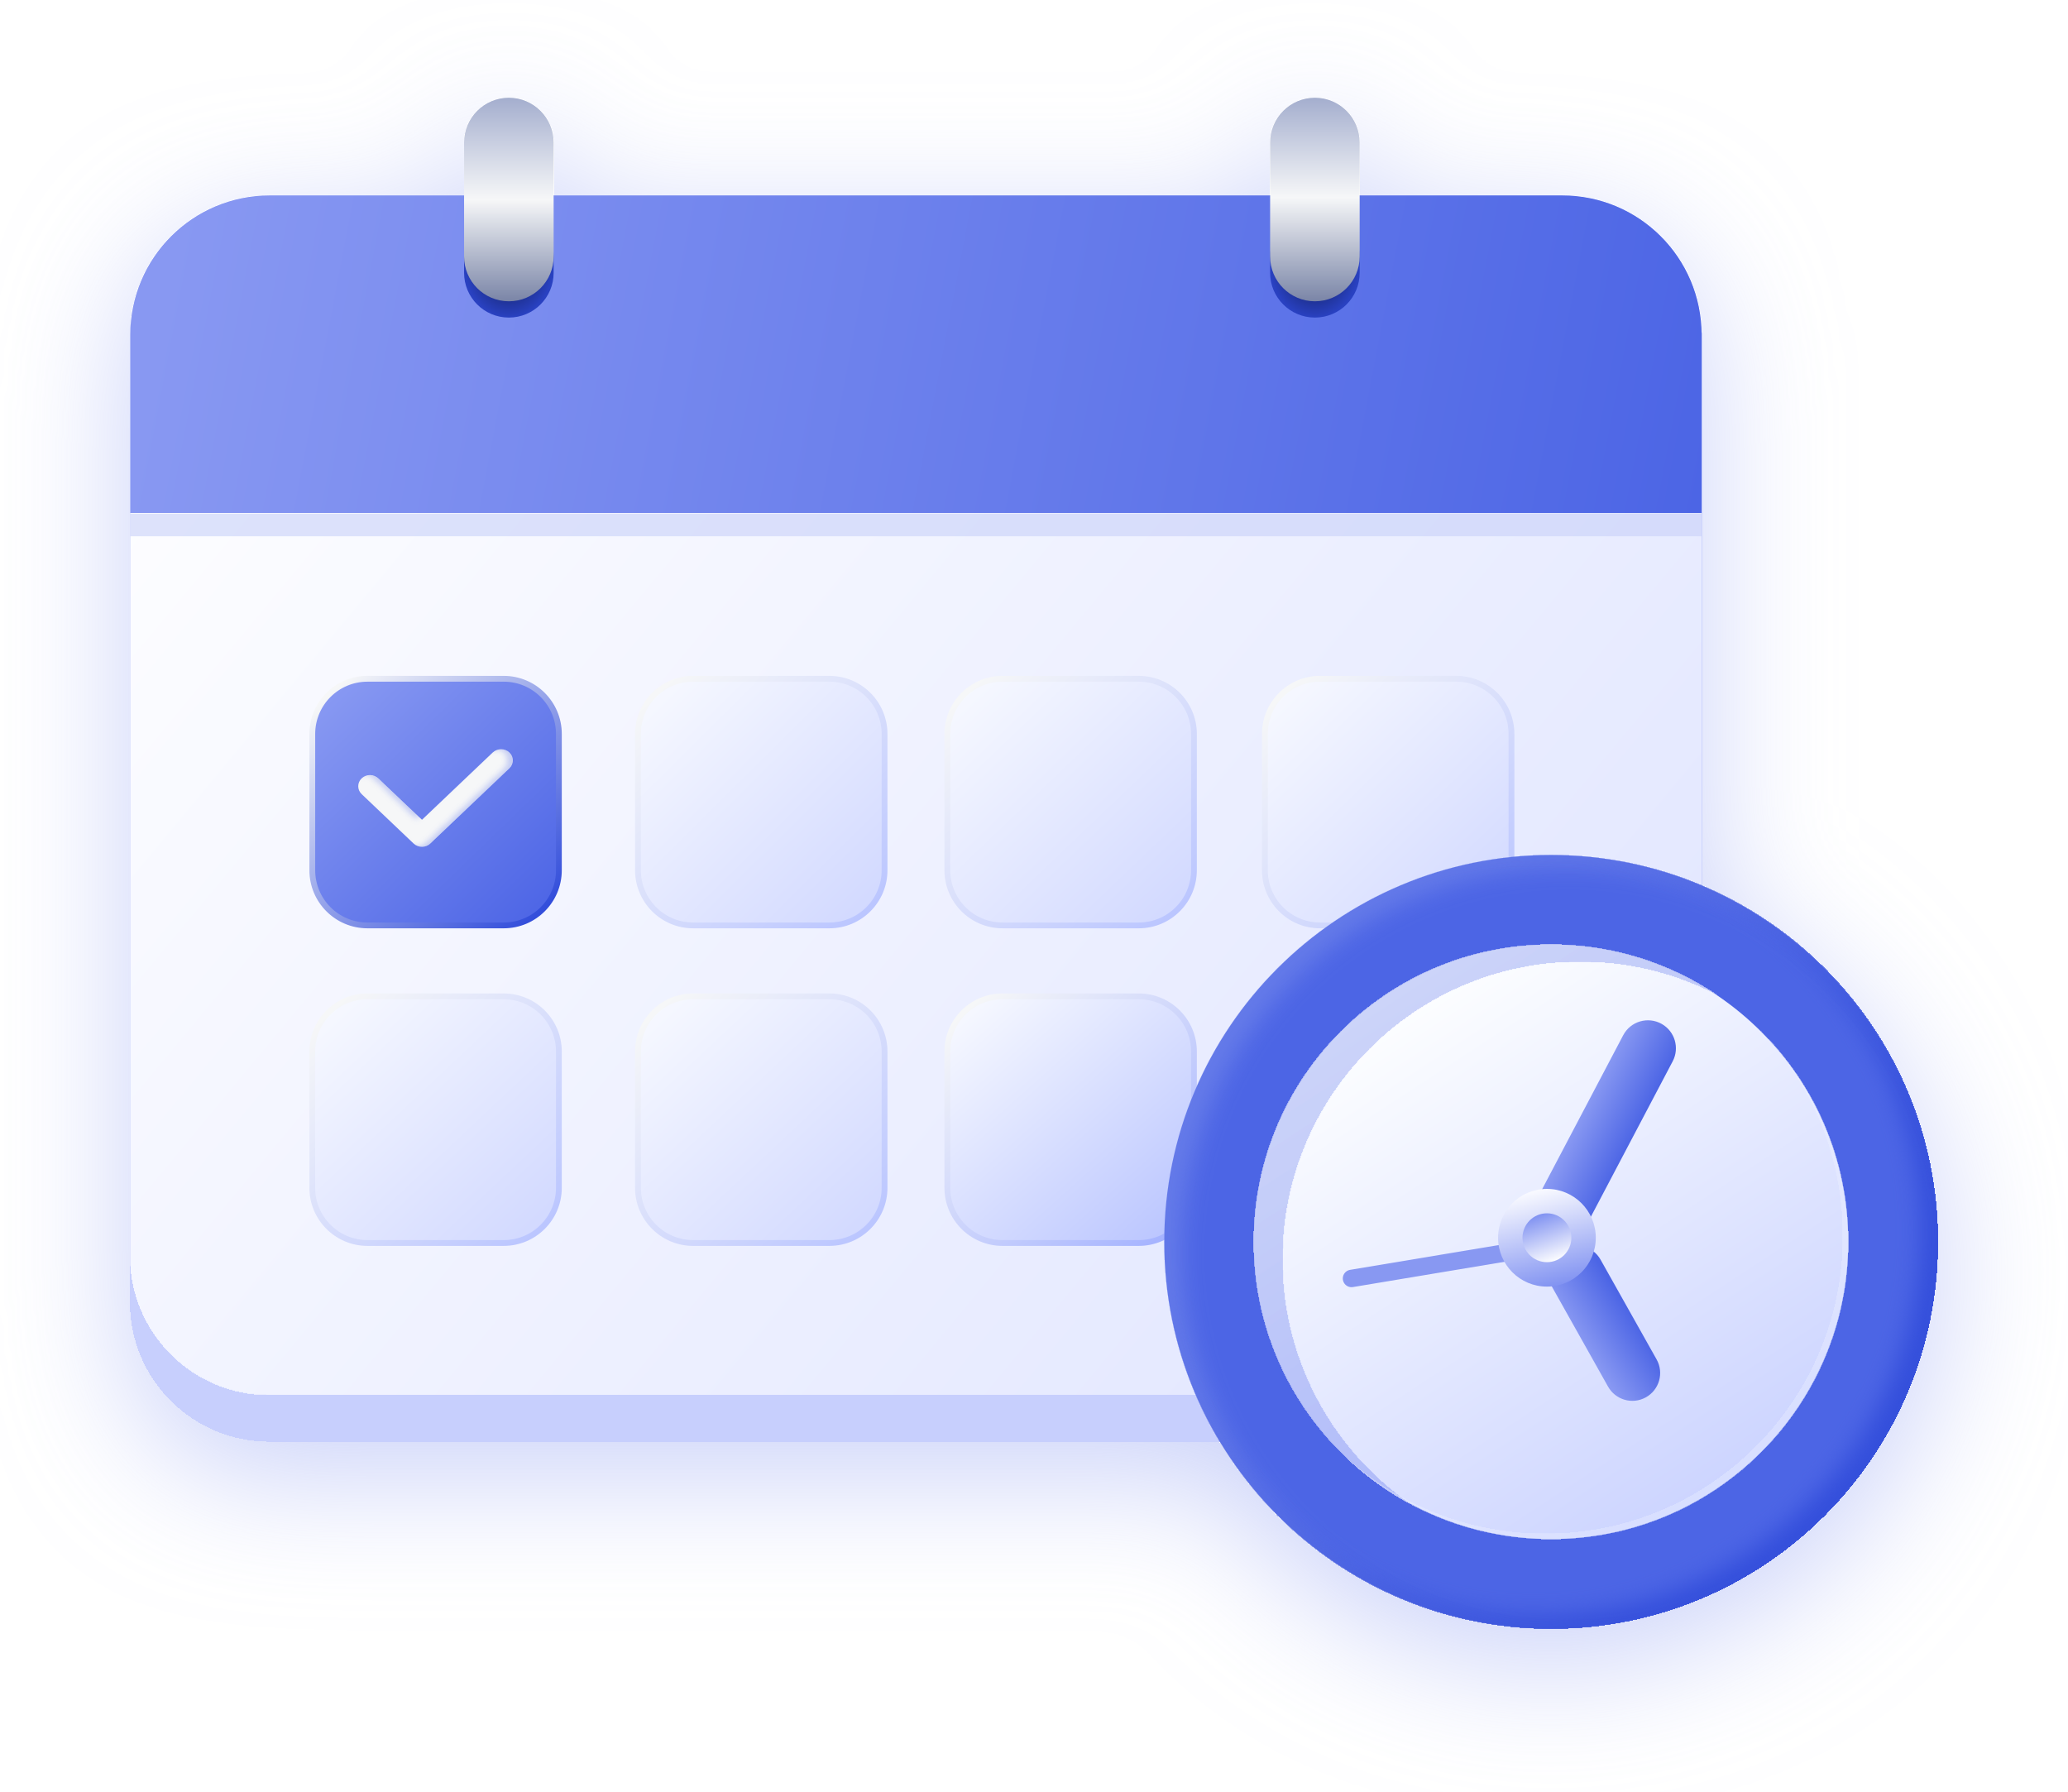
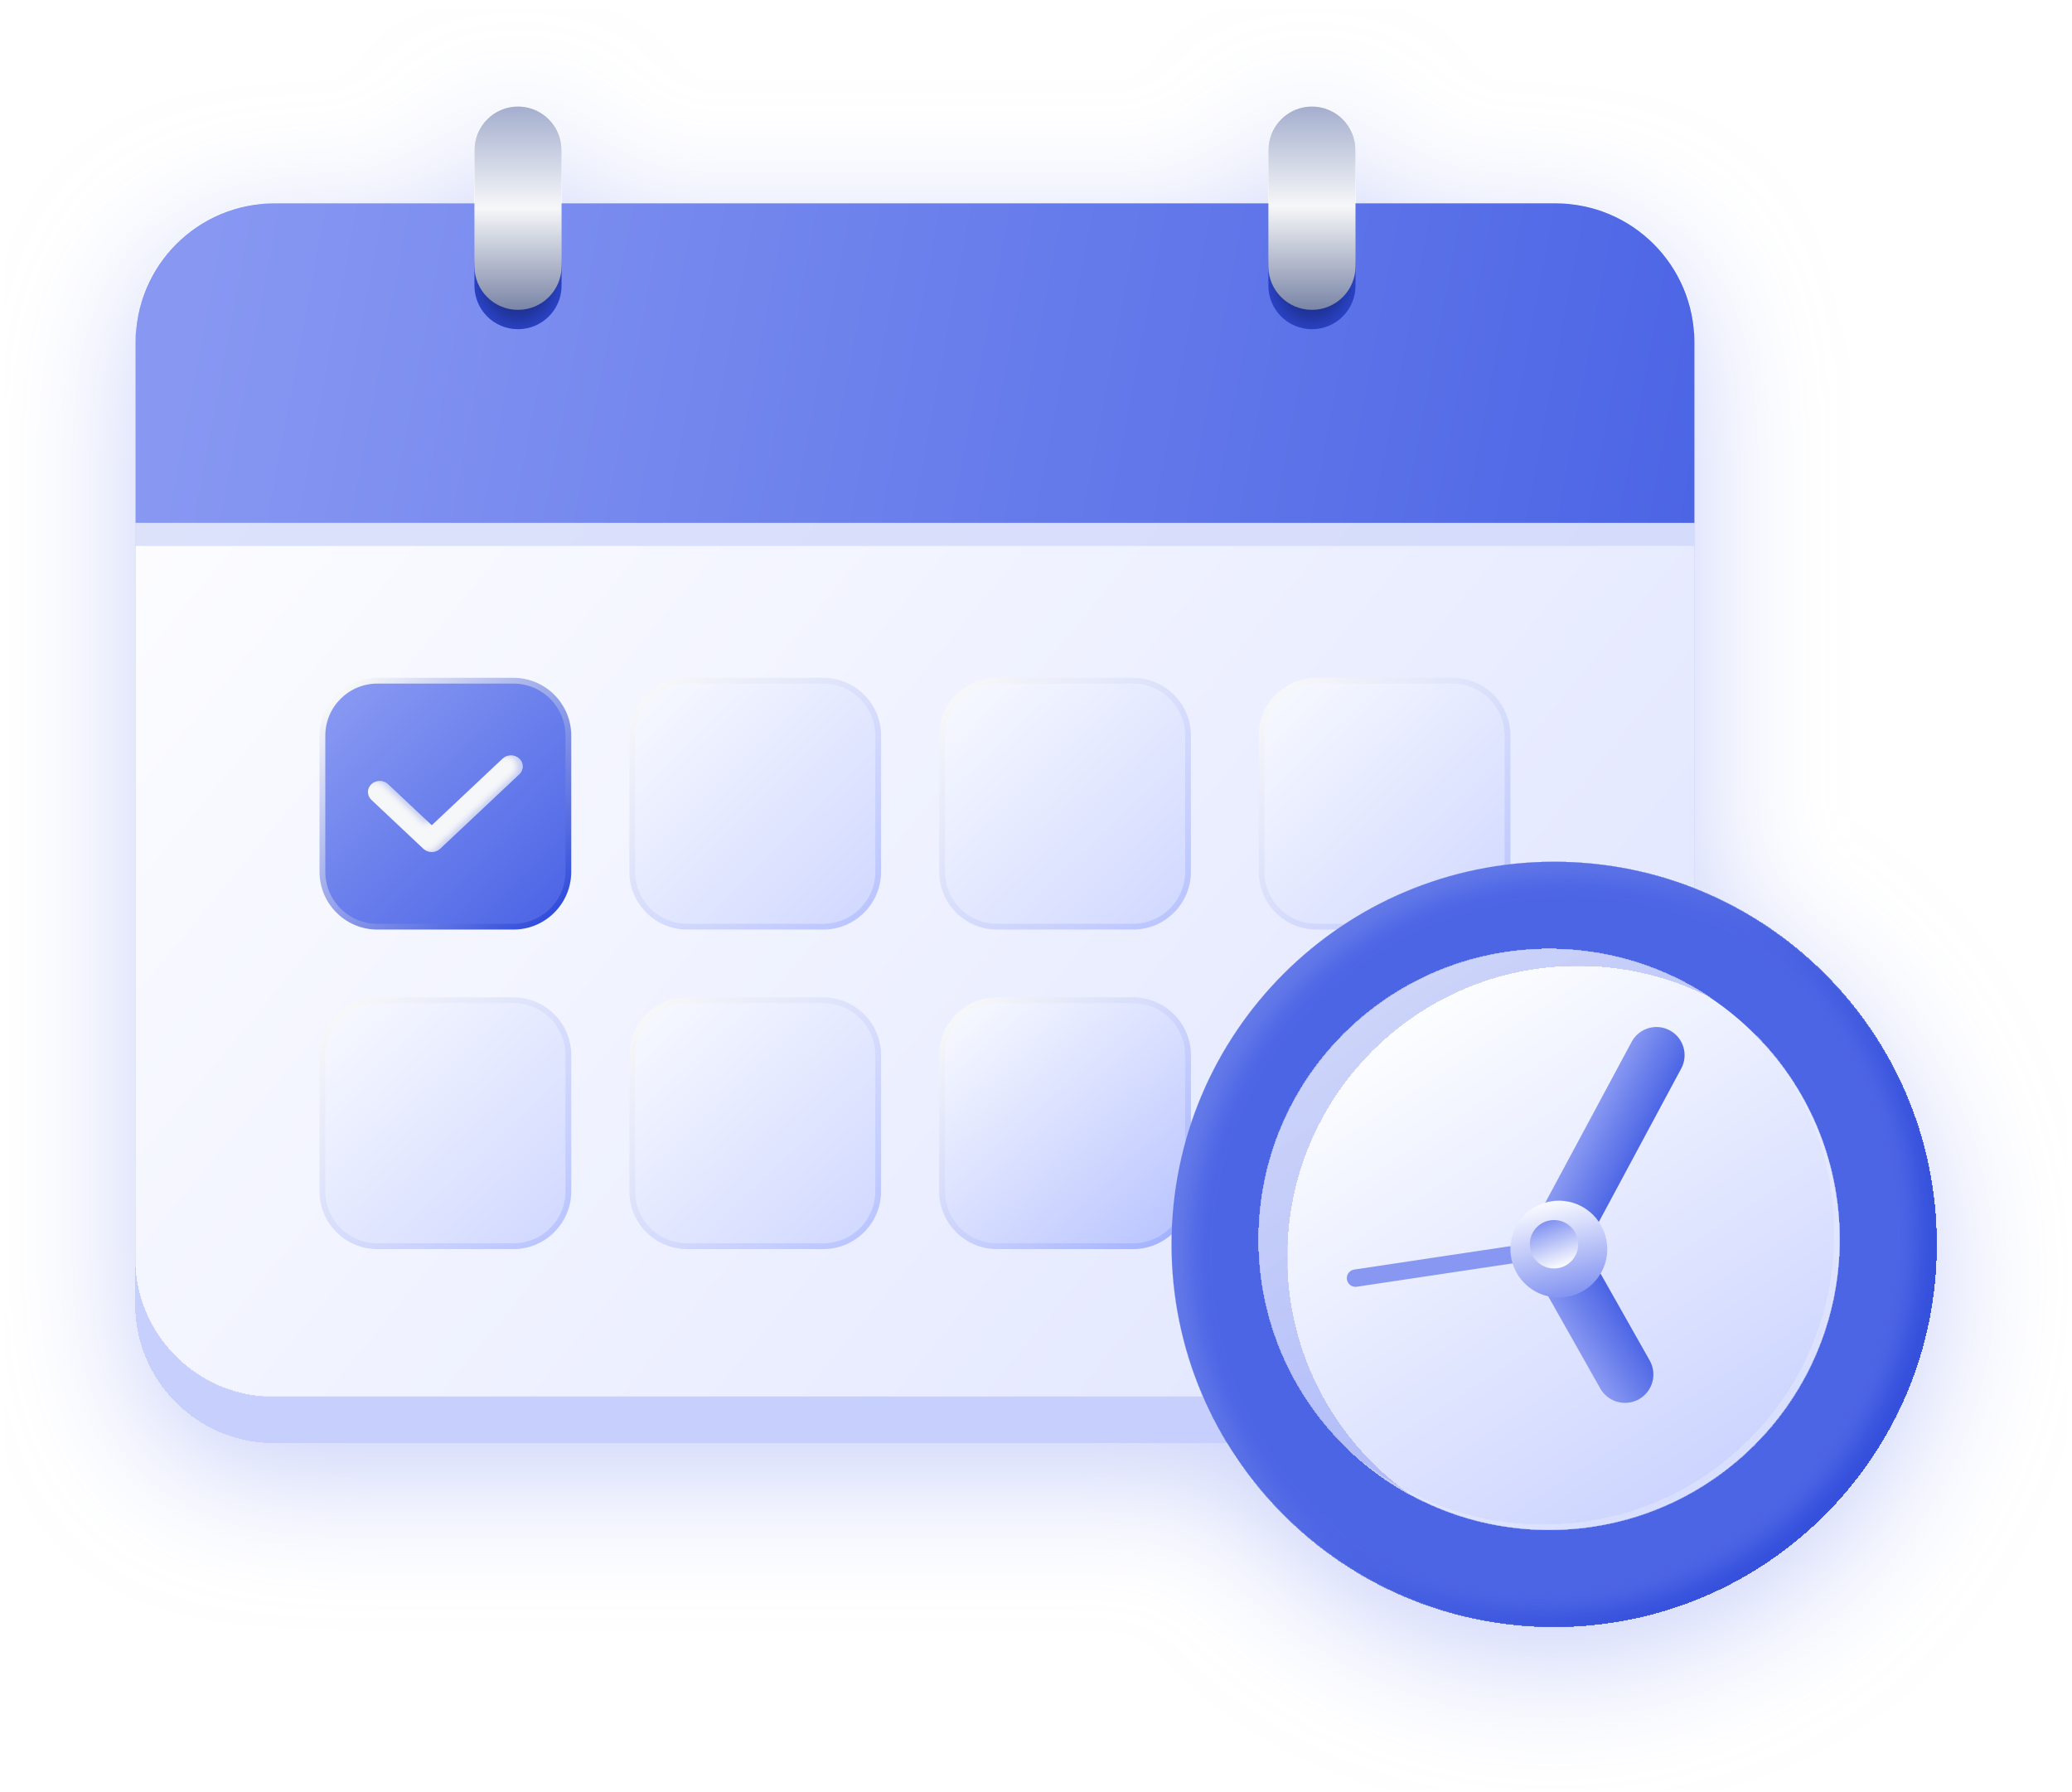
- <svg xmlns="http://www.w3.org/2000/svg" width="254" height="220" viewBox="0 0 254 220" fill="none">
-   <g id="Group 34" filter="url(#filter0_d_720_9269)">
+ <svg xmlns="http://www.w3.org/2000/svg" width="214" height="185" viewBox="0 0 214 185" fill="none">
+   <g id="Group 34" filter="url(#filter0_d_752_7417)">
    <g id="Group 32">
-       <g id="Rectangle 64" filter="url(#filter1_i_720_9269)">
-         <rect x="16" y="24" width="193" height="153" rx="17.117" fill="url(#paint0_linear_720_9269)" />
-       </g>
-       <g id="Rectangle 64_2" filter="url(#filter2_d_720_9269)">
-         <path d="M16 41.117C16 31.664 23.664 24 33.117 24H191.883C201.336 24 209 31.664 209 41.117V63H16V41.117Z" fill="url(#paint1_linear_720_9269)" />
-       </g>
-       <rect id="Rectangle 65" x="57" y="26" width="11" height="13" rx="5.5" fill="url(#paint2_radial_720_9269)" />
-       <rect id="Rectangle 65_2" x="156" y="26" width="11" height="13" rx="5.5" fill="url(#paint3_radial_720_9269)" />
-       <rect id="Rectangle 65_3" x="57" y="12" width="11" height="25" rx="5.5" fill="url(#paint4_linear_720_9269)" />
-       <rect id="Rectangle 65_4" x="156" y="12" width="11" height="25" rx="5.5" fill="url(#paint5_linear_720_9269)" />
-       <rect id="Rectangle 66" x="38.357" y="83.357" width="30.287" height="30.287" rx="6.776" fill="url(#paint6_linear_720_9269)" stroke="url(#paint7_linear_720_9269)" stroke-width="0.713" />
-       <g id="Vector 15 (Stroke)" filter="url(#filter3_i_720_9269)">
-         <path fill-rule="evenodd" clip-rule="evenodd" d="M62.575 92.404C63.142 92.943 63.142 93.816 62.575 94.355L52.858 103.596C52.291 104.135 51.373 104.135 50.806 103.596L44.425 97.527C43.858 96.989 43.858 96.115 44.425 95.576C44.991 95.037 45.91 95.037 46.477 95.576L51.832 100.669L60.523 92.404C61.09 91.865 62.009 91.865 62.575 92.404Z" fill="#F6F7F8" />
-       </g>
-       <rect id="Rectangle 66_2" x="78.357" y="83.357" width="30.287" height="30.287" rx="6.776" fill="url(#paint8_linear_720_9269)" stroke="url(#paint9_linear_720_9269)" stroke-width="0.713" />
-       <rect id="Rectangle 66_3" x="116.357" y="83.357" width="30.287" height="30.287" rx="6.776" fill="url(#paint10_linear_720_9269)" stroke="url(#paint11_linear_720_9269)" stroke-width="0.713" />
-       <rect id="Rectangle 66_4" x="155.357" y="83.357" width="30.287" height="30.287" rx="6.776" fill="url(#paint12_linear_720_9269)" stroke="url(#paint13_linear_720_9269)" stroke-width="0.713" />
-       <rect id="Rectangle 66_5" x="155.357" y="122.357" width="30.287" height="30.287" rx="6.776" fill="url(#paint14_linear_720_9269)" stroke="url(#paint15_linear_720_9269)" stroke-width="0.713" />
-       <rect id="Rectangle 66_6" x="116.357" y="122.357" width="30.287" height="30.287" rx="6.776" fill="url(#paint16_linear_720_9269)" stroke="url(#paint17_linear_720_9269)" stroke-width="0.713" />
-       <rect id="Rectangle 66_7" x="78.357" y="122.357" width="30.287" height="30.287" rx="6.776" fill="url(#paint18_linear_720_9269)" stroke="url(#paint19_linear_720_9269)" stroke-width="0.713" />
-       <rect id="Rectangle 66_8" x="38.357" y="122.357" width="30.287" height="30.287" rx="6.776" fill="url(#paint20_linear_720_9269)" stroke="url(#paint21_linear_720_9269)" stroke-width="0.713" />
+       <g id="Rectangle 64" filter="url(#filter1_i_752_7417)">
+         <rect x="14" y="21" width="161" height="128" rx="14.342" fill="url(#paint0_linear_752_7417)" />
+       </g>
+       <g id="Rectangle 64_2" filter="url(#filter2_d_752_7417)">
+         <path d="M14 35.342C14 27.421 20.421 21 28.342 21H160.658C168.579 21 175 27.421 175 35.342V54H14V35.342Z" fill="url(#paint1_linear_752_7417)" />
+       </g>
+       <rect id="Rectangle 65" x="49" y="23" width="9" height="11" rx="4.5" fill="url(#paint2_radial_752_7417)" />
+       <rect id="Rectangle 65_2" x="131" y="23" width="9" height="11" rx="4.5" fill="url(#paint3_radial_752_7417)" />
+       <rect id="Rectangle 65_3" x="49" y="11" width="9" height="21" rx="4.5" fill="url(#paint4_linear_752_7417)" />
+       <rect id="Rectangle 65_4" x="131" y="11" width="9" height="21" rx="4.5" fill="url(#paint5_linear_752_7417)" />
+       <rect id="Rectangle 66" x="33.299" y="70.299" width="25.402" height="25.402" rx="5.677" fill="url(#paint6_linear_752_7417)" stroke="url(#paint7_linear_752_7417)" stroke-width="0.598" />
+       <g id="Vector 15 (Stroke)" filter="url(#filter3_i_752_7417)">
+         <path fill-rule="evenodd" clip-rule="evenodd" d="M53.642 78.337C54.119 78.786 54.119 79.514 53.642 79.963L45.459 87.663C44.982 88.112 44.209 88.112 43.732 87.663L38.358 82.606C37.881 82.157 37.881 81.429 38.358 80.98C38.835 80.531 39.608 80.531 40.086 80.98L44.596 85.224L51.914 78.337C52.392 77.888 53.165 77.888 53.642 78.337Z" fill="#F6F7F8" />
+       </g>
+       <rect id="Rectangle 66_2" x="65.299" y="70.299" width="25.402" height="25.402" rx="5.677" fill="url(#paint8_linear_752_7417)" stroke="url(#paint9_linear_752_7417)" stroke-width="0.598" />
+       <rect id="Rectangle 66_3" x="97.299" y="70.299" width="25.402" height="25.402" rx="5.677" fill="url(#paint10_linear_752_7417)" stroke="url(#paint11_linear_752_7417)" stroke-width="0.598" />
+       <rect id="Rectangle 66_4" x="130.299" y="70.299" width="25.402" height="25.402" rx="5.677" fill="url(#paint12_linear_752_7417)" stroke="url(#paint13_linear_752_7417)" stroke-width="0.598" />
+       <rect id="Rectangle 66_5" x="130.299" y="103.299" width="25.402" height="25.402" rx="5.677" fill="url(#paint14_linear_752_7417)" stroke="url(#paint15_linear_752_7417)" stroke-width="0.598" />
+       <rect id="Rectangle 66_6" x="97.299" y="103.299" width="25.402" height="25.402" rx="5.677" fill="url(#paint16_linear_752_7417)" stroke="url(#paint17_linear_752_7417)" stroke-width="0.598" />
+       <rect id="Rectangle 66_7" x="65.299" y="103.299" width="25.402" height="25.402" rx="5.677" fill="url(#paint18_linear_752_7417)" stroke="url(#paint19_linear_752_7417)" stroke-width="0.598" />
+       <rect id="Rectangle 66_8" x="33.299" y="103.299" width="25.402" height="25.402" rx="5.677" fill="url(#paint20_linear_752_7417)" stroke="url(#paint21_linear_752_7417)" stroke-width="0.598" />
    </g>
    <g id="Group 33">
-       <g id="Ellipse 15" filter="url(#filter4_ii_720_9269)">
-         <circle cx="190.5" cy="152.5" r="47.5" fill="#4C65E5" />
-       </g>
-       <g id="Ellipse 16" filter="url(#filter5_ii_720_9269)">
-         <circle cx="190.5" cy="152.5" r="36.5" fill="url(#paint22_linear_720_9269)" />
-       </g>
-       <path id="Vector 18" d="M190 153L166 157" stroke="#8898F2" stroke-width="2.143" stroke-linecap="round" />
-       <path id="Vector 17 (Stroke)" fill-rule="evenodd" clip-rule="evenodd" d="M202.13 171.61C203.798 170.697 204.4 168.597 203.468 166.939L196.589 154.693C195.672 153.06 193.611 152.47 191.968 153.37C190.3 154.283 189.699 156.382 190.63 158.04L197.51 170.286C198.427 171.919 200.488 172.51 202.13 171.61Z" fill="url(#paint23_linear_720_9269)" />
-       <path id="Vector 16 (Stroke)" fill-rule="evenodd" clip-rule="evenodd" d="M204.097 125.742C205.714 126.656 206.312 128.69 205.446 130.334L194.634 150.868C193.732 152.582 191.59 153.212 189.903 152.258C188.286 151.344 187.688 149.31 188.554 147.666L199.366 127.132C200.268 125.418 202.41 124.788 204.097 125.742Z" fill="url(#paint24_linear_720_9269)" />
-       <circle id="Ellipse 17" cx="190" cy="152" r="6" fill="url(#paint25_linear_720_9269)" />
-       <circle id="Ellipse 18" cx="190" cy="152" r="3" fill="url(#paint26_linear_720_9269)" />
+       <g id="Ellipse 15" filter="url(#filter4_ii_752_7417)">
+         <circle cx="160.5" cy="128.5" r="39.5" fill="#4C65E5" />
+       </g>
+       <g id="Ellipse 16" filter="url(#filter5_ii_752_7417)">
+         <circle cx="160" cy="128" r="30" fill="url(#paint22_linear_752_7417)" />
+       </g>
+       <path id="Vector 18" d="M160 129L140 132" stroke="#8898F2" stroke-width="1.795" stroke-linecap="round" />
+       <path id="Vector 17 (Stroke)" fill-rule="evenodd" clip-rule="evenodd" d="M169.235 144.525C170.673 143.742 171.191 141.933 170.386 140.507L164.408 129.929C163.62 128.535 161.86 128.031 160.453 128.796C159.015 129.579 158.497 131.388 159.302 132.814L165.281 143.392C166.068 144.786 167.828 145.29 169.235 144.525Z" fill="url(#paint23_linear_752_7417)" />
+       <path id="Vector 16 (Stroke)" fill-rule="evenodd" clip-rule="evenodd" d="M172.49 106.428C173.881 107.199 174.395 108.946 173.642 110.347L164.482 127.404C163.715 128.832 161.928 129.358 160.51 128.572C159.119 127.801 158.605 126.054 159.358 124.653L168.518 107.596C169.285 106.168 171.072 105.642 172.49 106.428Z" fill="url(#paint24_linear_752_7417)" />
+       <circle id="Ellipse 17" cx="161" cy="129" r="5" fill="url(#paint25_linear_752_7417)" />
+       <circle id="Ellipse 18" cx="160.5" cy="128.5" r="2.5" fill="url(#paint26_linear_752_7417)" />
    </g>
  </g>
  <defs>
-     <filter id="filter0_d_720_9269" x="0" y="0" width="254" height="220" filterUnits="userSpaceOnUse" color-interpolation-filters="sRGB">
-       <feFlood flood-opacity="0" result="BackgroundImageFix" />
-       <feColorMatrix in="SourceAlpha" type="matrix" values="0 0 0 0 0 0 0 0 0 0 0 0 0 0 0 0 0 0 127 0" result="hardAlpha" />
-       <feOffset dy="4" />
-       <feGaussianBlur stdDeviation="8" />
+     <filter id="filter0_d_752_7417" x="0.595" y="0.946" width="212.811" height="183.811" filterUnits="userSpaceOnUse" color-interpolation-filters="sRGB">
+       <feFlood flood-opacity="0" result="BackgroundImageFix" />
+       <feColorMatrix in="SourceAlpha" type="matrix" values="0 0 0 0 0 0 0 0 0 0 0 0 0 0 0 0 0 0 127 0" result="hardAlpha" />
+       <feOffset dy="3.351" />
+       <feGaussianBlur stdDeviation="6.703" />
      <feComposite in2="hardAlpha" operator="out" />
      <feColorMatrix type="matrix" values="0 0 0 0 0.658 0 0 0 0 0.706 0 0 0 0 0.962 0 0 0 0.6 0" />
-       <feBlend mode="normal" in2="BackgroundImageFix" result="effect1_dropShadow_720_9269" />
-       <feBlend mode="normal" in="SourceGraphic" in2="effect1_dropShadow_720_9269" result="shape" />
-     </filter>
-     <filter id="filter1_i_720_9269" x="16" y="24" width="193" height="153" filterUnits="userSpaceOnUse" color-interpolation-filters="sRGB">
-       <feFlood flood-opacity="0" result="BackgroundImageFix" />
-       <feBlend mode="normal" in="SourceGraphic" in2="BackgroundImageFix" result="shape" />
-       <feColorMatrix in="SourceAlpha" type="matrix" values="0 0 0 0 0 0 0 0 0 0 0 0 0 0 0 0 0 0 127 0" result="hardAlpha" />
-       <feOffset dy="-5.706" />
+       <feBlend mode="normal" in2="BackgroundImageFix" result="effect1_dropShadow_752_7417" />
+       <feBlend mode="normal" in="SourceGraphic" in2="effect1_dropShadow_752_7417" result="shape" />
+     </filter>
+     <filter id="filter1_i_752_7417" x="14" y="21" width="161" height="128" filterUnits="userSpaceOnUse" color-interpolation-filters="sRGB">
+       <feFlood flood-opacity="0" result="BackgroundImageFix" />
+       <feBlend mode="normal" in="SourceGraphic" in2="BackgroundImageFix" result="shape" />
+       <feColorMatrix in="SourceAlpha" type="matrix" values="0 0 0 0 0 0 0 0 0 0 0 0 0 0 0 0 0 0 127 0" result="hardAlpha" />
+       <feOffset dy="-4.781" />
      <feComposite in2="hardAlpha" operator="arithmetic" k2="-1" k3="1" />
      <feColorMatrix type="matrix" values="0 0 0 0 0.781 0 0 0 0 0.813 0 0 0 0 0.992 0 0 0 1 0" />
-       <feBlend mode="normal" in2="shape" result="effect1_innerShadow_720_9269" />
-     </filter>
-     <filter id="filter2_d_720_9269" x="16" y="24" width="193" height="41.853" filterUnits="userSpaceOnUse" color-interpolation-filters="sRGB">
-       <feFlood flood-opacity="0" result="BackgroundImageFix" />
-       <feColorMatrix in="SourceAlpha" type="matrix" values="0 0 0 0 0 0 0 0 0 0 0 0 0 0 0 0 0 0 127 0" result="hardAlpha" />
-       <feOffset dy="2.853" />
+       <feBlend mode="normal" in2="shape" result="effect1_innerShadow_752_7417" />
+     </filter>
+     <filter id="filter2_d_752_7417" x="14" y="21" width="161" height="35.39" filterUnits="userSpaceOnUse" color-interpolation-filters="sRGB">
+       <feFlood flood-opacity="0" result="BackgroundImageFix" />
+       <feColorMatrix in="SourceAlpha" type="matrix" values="0 0 0 0 0 0 0 0 0 0 0 0 0 0 0 0 0 0 127 0" result="hardAlpha" />
+       <feOffset dy="2.39" />
      <feComposite in2="hardAlpha" operator="out" />
      <feColorMatrix type="matrix" values="0 0 0 0 0.784 0 0 0 0 0.816 0 0 0 0 0.976 0 0 0 0.6 0" />
-       <feBlend mode="normal" in2="BackgroundImageFix" result="effect1_dropShadow_720_9269" />
-       <feBlend mode="normal" in="SourceGraphic" in2="effect1_dropShadow_720_9269" result="shape" />
-     </filter>
-     <filter id="filter3_i_720_9269" x="43.287" y="92" width="19.713" height="12" filterUnits="userSpaceOnUse" color-interpolation-filters="sRGB">
-       <feFlood flood-opacity="0" result="BackgroundImageFix" />
-       <feBlend mode="normal" in="SourceGraphic" in2="BackgroundImageFix" result="shape" />
-       <feColorMatrix in="SourceAlpha" type="matrix" values="0 0 0 0 0 0 0 0 0 0 0 0 0 0 0 0 0 0 127 0" result="hardAlpha" />
-       <feOffset dx="-0.713" />
-       <feGaussianBlur stdDeviation="0.357" />
+       <feBlend mode="normal" in2="BackgroundImageFix" result="effect1_dropShadow_752_7417" />
+       <feBlend mode="normal" in="SourceGraphic" in2="effect1_dropShadow_752_7417" result="shape" />
+     </filter>
+     <filter id="filter3_i_752_7417" x="37.402" y="78" width="16.598" height="10" filterUnits="userSpaceOnUse" color-interpolation-filters="sRGB">
+       <feFlood flood-opacity="0" result="BackgroundImageFix" />
+       <feBlend mode="normal" in="SourceGraphic" in2="BackgroundImageFix" result="shape" />
+       <feColorMatrix in="SourceAlpha" type="matrix" values="0 0 0 0 0 0 0 0 0 0 0 0 0 0 0 0 0 0 127 0" result="hardAlpha" />
+       <feOffset dx="-0.598" />
+       <feGaussianBlur stdDeviation="0.299" />
      <feComposite in2="hardAlpha" operator="arithmetic" k2="-1" k3="1" />
      <feColorMatrix type="matrix" values="0 0 0 0 0.314 0 0 0 0 0.408 0 0 0 0 0.906 0 0 0 0.3 0" />
-       <feBlend mode="normal" in2="shape" result="effect1_innerShadow_720_9269" />
-     </filter>
-     <filter id="filter4_ii_720_9269" x="140.857" y="103.571" width="99.285" height="97.857" filterUnits="userSpaceOnUse" color-interpolation-filters="sRGB">
-       <feFlood flood-opacity="0" result="BackgroundImageFix" />
-       <feBlend mode="normal" in="SourceGraphic" in2="BackgroundImageFix" result="shape" />
-       <feColorMatrix in="SourceAlpha" type="matrix" values="0 0 0 0 0 0 0 0 0 0 0 0 0 0 0 0 0 0 127 0" result="hardAlpha" />
-       <feOffset dx="-2.143" dy="-1.429" />
-       <feGaussianBlur stdDeviation="1.429" />
+       <feBlend mode="normal" in2="shape" result="effect1_innerShadow_752_7417" />
+     </filter>
+     <filter id="filter4_ii_752_7417" x="119.205" y="87.803" width="82.591" height="81.394" filterUnits="userSpaceOnUse" color-interpolation-filters="sRGB">
+       <feFlood flood-opacity="0" result="BackgroundImageFix" />
+       <feBlend mode="normal" in="SourceGraphic" in2="BackgroundImageFix" result="shape" />
+       <feColorMatrix in="SourceAlpha" type="matrix" values="0 0 0 0 0 0 0 0 0 0 0 0 0 0 0 0 0 0 127 0" result="hardAlpha" />
+       <feOffset dx="-1.795" dy="-1.197" />
+       <feGaussianBlur stdDeviation="1.197" />
      <feComposite in2="hardAlpha" operator="arithmetic" k2="-1" k3="1" />
      <feColorMatrix type="matrix" values="0 0 0 0 0.2 0 0 0 0 0.306 0 0 0 0 0.859 0 0 0 1 0" />
-       <feBlend mode="normal" in2="shape" result="effect1_innerShadow_720_9269" />
-       <feColorMatrix in="SourceAlpha" type="matrix" values="0 0 0 0 0 0 0 0 0 0 0 0 0 0 0 0 0 0 127 0" result="hardAlpha" />
-       <feOffset dx="2.143" dy="1.429" />
-       <feGaussianBlur stdDeviation="1.429" />
+       <feBlend mode="normal" in2="shape" result="effect1_innerShadow_752_7417" />
+       <feColorMatrix in="SourceAlpha" type="matrix" values="0 0 0 0 0 0 0 0 0 0 0 0 0 0 0 0 0 0 127 0" result="hardAlpha" />
+       <feOffset dx="1.795" dy="1.197" />
+       <feGaussianBlur stdDeviation="1.197" />
      <feComposite in2="hardAlpha" operator="arithmetic" k2="-1" k3="1" />
      <feColorMatrix type="matrix" values="0 0 0 0 0.784 0 0 0 0 0.816 0 0 0 0 0.976 0 0 0 0.2 0" />
-       <feBlend mode="normal" in2="effect1_innerShadow_720_9269" result="effect2_innerShadow_720_9269" />
-     </filter>
-     <filter id="filter5_ii_720_9269" x="154" y="116" width="73" height="73" filterUnits="userSpaceOnUse" color-interpolation-filters="sRGB">
-       <feFlood flood-opacity="0" result="BackgroundImageFix" />
-       <feBlend mode="normal" in="SourceGraphic" in2="BackgroundImageFix" result="shape" />
-       <feColorMatrix in="SourceAlpha" type="matrix" values="0 0 0 0 0 0 0 0 0 0 0 0 0 0 0 0 0 0 127 0" result="hardAlpha" />
-       <feOffset dx="3.571" dy="2.143" />
+       <feBlend mode="normal" in2="effect1_innerShadow_752_7417" result="effect2_innerShadow_752_7417" />
+     </filter>
+     <filter id="filter5_ii_752_7417" x="130" y="98" width="60" height="60" filterUnits="userSpaceOnUse" color-interpolation-filters="sRGB">
+       <feFlood flood-opacity="0" result="BackgroundImageFix" />
+       <feBlend mode="normal" in="SourceGraphic" in2="BackgroundImageFix" result="shape" />
+       <feColorMatrix in="SourceAlpha" type="matrix" values="0 0 0 0 0 0 0 0 0 0 0 0 0 0 0 0 0 0 127 0" result="hardAlpha" />
+       <feOffset dx="2.992" dy="1.795" />
      <feComposite in2="hardAlpha" operator="arithmetic" k2="-1" k3="1" />
      <feColorMatrix type="matrix" values="0 0 0 0 0.718 0 0 0 0 0.757 0 0 0 0 0.961 0 0 0 0.7 0" />
-       <feBlend mode="multiply" in2="shape" result="effect1_innerShadow_720_9269" />
-       <feColorMatrix in="SourceAlpha" type="matrix" values="0 0 0 0 0 0 0 0 0 0 0 0 0 0 0 0 0 0 127 0" result="hardAlpha" />
-       <feOffset dx="-0.714" dy="-0.714" />
+       <feBlend mode="multiply" in2="shape" result="effect1_innerShadow_752_7417" />
+       <feColorMatrix in="SourceAlpha" type="matrix" values="0 0 0 0 0 0 0 0 0 0 0 0 0 0 0 0 0 0 127 0" result="hardAlpha" />
+       <feOffset dx="-0.598" dy="-0.598" />
      <feComposite in2="hardAlpha" operator="arithmetic" k2="-1" k3="1" />
      <feColorMatrix type="matrix" values="0 0 0 0 0.953 0 0 0 0 0.965 0 0 0 0 1 0 0 0 0.3 0" />
-       <feBlend mode="lighten" in2="effect1_innerShadow_720_9269" result="effect2_innerShadow_720_9269" />
-     </filter>
-     <linearGradient id="paint0_linear_720_9269" x1="21.479" y1="27.061" x2="201.044" y2="176.281" gradientUnits="userSpaceOnUse">
+       <feBlend mode="lighten" in2="effect1_innerShadow_752_7417" result="effect2_innerShadow_752_7417" />
+     </filter>
+     <linearGradient id="paint0_linear_752_7417" x1="18.57" y1="23.561" x2="168.716" y2="147.974" gradientUnits="userSpaceOnUse">
      <stop stop-color="white" />
      <stop offset="1" stop-color="#DFE4FF" />
    </linearGradient>
-     <linearGradient id="paint1_linear_720_9269" x1="21.661" y1="28.547" x2="208.774" y2="64.189" gradientUnits="userSpaceOnUse">
+     <linearGradient id="paint1_linear_752_7417" x1="18.722" y1="24.847" x2="174.965" y2="54.188" gradientUnits="userSpaceOnUse">
      <stop stop-color="#8898F2" />
      <stop offset="1" stop-color="#4C65E5" />
    </linearGradient>
-     <radialGradient id="paint2_radial_720_9269" cx="0" cy="0" r="1" gradientUnits="userSpaceOnUse" gradientTransform="translate(62.5 32.5) rotate(90) scale(6.5 5.5)">
+     <radialGradient id="paint2_radial_752_7417" cx="0" cy="0" r="1" gradientUnits="userSpaceOnUse" gradientTransform="translate(53.5 28.5) rotate(90) scale(5.5 4.5)">
      <stop stop-color="#0C1540" />
      <stop offset="1" stop-color="#2941C1" />
    </radialGradient>
-     <radialGradient id="paint3_radial_720_9269" cx="0" cy="0" r="1" gradientUnits="userSpaceOnUse" gradientTransform="translate(161.5 32.5) rotate(90) scale(6.5 5.5)">
+     <radialGradient id="paint3_radial_752_7417" cx="0" cy="0" r="1" gradientUnits="userSpaceOnUse" gradientTransform="translate(135.5 28.5) rotate(90) scale(5.5 4.5)">
      <stop stop-color="#0C1540" />
      <stop offset="1" stop-color="#2941C1" />
    </radialGradient>
-     <linearGradient id="paint4_linear_720_9269" x1="62.595" y1="12" x2="62.595" y2="37" gradientUnits="userSpaceOnUse">
+     <linearGradient id="paint4_linear_752_7417" x1="53.578" y1="11" x2="53.578" y2="32" gradientUnits="userSpaceOnUse">
      <stop stop-color="#A4AECE" />
      <stop offset="0.5" stop-color="#F6F7F8" />
      <stop offset="1" stop-color="#7A85A7" />
    </linearGradient>
-     <linearGradient id="paint5_linear_720_9269" x1="161.5" y1="12" x2="161.5" y2="37" gradientUnits="userSpaceOnUse">
+     <linearGradient id="paint5_linear_752_7417" x1="135.5" y1="11" x2="135.5" y2="32" gradientUnits="userSpaceOnUse">
      <stop stop-color="#A4AECE" />
      <stop offset="0.49" stop-color="#F6F7F8" />
      <stop offset="1" stop-color="#7A85A7" />
    </linearGradient>
-     <linearGradient id="paint6_linear_720_9269" x1="40.763" y1="85.552" x2="66.318" y2="111.916" gradientUnits="userSpaceOnUse">
+     <linearGradient id="paint6_linear_752_7417" x1="35.318" y1="72.14" x2="56.75" y2="94.252" gradientUnits="userSpaceOnUse">
      <stop stop-color="#8798F2" />
      <stop offset="1" stop-color="#4E66E6" />
    </linearGradient>
-     <linearGradient id="paint7_linear_720_9269" x1="41.063" y1="84.676" x2="66.362" y2="111.941" gradientUnits="userSpaceOnUse">
+     <linearGradient id="paint7_linear_752_7417" x1="35.569" y1="71.406" x2="56.787" y2="94.273" gradientUnits="userSpaceOnUse">
      <stop stop-color="#F6F7F8" />
      <stop offset="1" stop-color="#334EDB" />
    </linearGradient>
-     <linearGradient id="paint8_linear_720_9269" x1="80.508" y1="85.056" x2="106.782" y2="111.553" gradientUnits="userSpaceOnUse">
-       <stop stop-color="#F6F8FF" />
-       <stop offset="1" stop-color="#D2D9FF" />
-     </linearGradient>
-     <linearGradient id="paint9_linear_720_9269" x1="81.063" y1="84.676" x2="106.361" y2="111.941" gradientUnits="userSpaceOnUse">
-       <stop stop-color="#F6F7F8" />
-       <stop offset="1" stop-color="#BBC6FF" />
-     </linearGradient>
-     <linearGradient id="paint10_linear_720_9269" x1="118.542" y1="85.038" x2="144.424" y2="112.133" gradientUnits="userSpaceOnUse">
-       <stop stop-color="#F6F8FF" />
-       <stop offset="1" stop-color="#D2D9FF" />
-     </linearGradient>
-     <linearGradient id="paint11_linear_720_9269" x1="119.063" y1="84.676" x2="144.361" y2="111.941" gradientUnits="userSpaceOnUse">
-       <stop stop-color="#F6F7F8" />
-       <stop offset="1" stop-color="#BBC6FF" />
-     </linearGradient>
-     <linearGradient id="paint12_linear_720_9269" x1="157.543" y1="85.012" x2="183.663" y2="111.952" gradientUnits="userSpaceOnUse">
-       <stop stop-color="#F6F8FF" />
-       <stop offset="1" stop-color="#D2D9FF" />
-     </linearGradient>
-     <linearGradient id="paint13_linear_720_9269" x1="158.063" y1="84.676" x2="183.361" y2="111.941" gradientUnits="userSpaceOnUse">
-       <stop stop-color="#F6F7F8" />
-       <stop offset="1" stop-color="#BBC6FF" />
-     </linearGradient>
-     <linearGradient id="paint14_linear_720_9269" x1="158.069" y1="123.71" x2="183.385" y2="151.004" gradientUnits="userSpaceOnUse">
+     <linearGradient id="paint8_linear_752_7417" x1="67.103" y1="71.725" x2="89.14" y2="93.947" gradientUnits="userSpaceOnUse">
+       <stop stop-color="#F6F8FF" />
+       <stop offset="1" stop-color="#D2D9FF" />
+     </linearGradient>
+     <linearGradient id="paint9_linear_752_7417" x1="67.569" y1="71.406" x2="88.787" y2="94.273" gradientUnits="userSpaceOnUse">
+       <stop stop-color="#F6F7F8" />
+       <stop offset="1" stop-color="#BBC6FF" />
+     </linearGradient>
+     <linearGradient id="paint10_linear_752_7417" x1="99.132" y1="71.709" x2="120.84" y2="94.434" gradientUnits="userSpaceOnUse">
+       <stop stop-color="#F6F8FF" />
+       <stop offset="1" stop-color="#D2D9FF" />
+     </linearGradient>
+     <linearGradient id="paint11_linear_752_7417" x1="99.569" y1="71.406" x2="120.787" y2="94.273" gradientUnits="userSpaceOnUse">
+       <stop stop-color="#F6F7F8" />
+       <stop offset="1" stop-color="#BBC6FF" />
+     </linearGradient>
+     <linearGradient id="paint12_linear_752_7417" x1="132.133" y1="71.688" x2="154.04" y2="94.283" gradientUnits="userSpaceOnUse">
+       <stop stop-color="#F6F8FF" />
+       <stop offset="1" stop-color="#D2D9FF" />
+     </linearGradient>
+     <linearGradient id="paint13_linear_752_7417" x1="132.569" y1="71.406" x2="153.787" y2="94.273" gradientUnits="userSpaceOnUse">
+       <stop stop-color="#F6F7F8" />
+       <stop offset="1" stop-color="#BBC6FF" />
+     </linearGradient>
+     <linearGradient id="paint14_linear_752_7417" x1="132.574" y1="104.434" x2="153.806" y2="127.326" gradientUnits="userSpaceOnUse">
      <stop stop-color="#F6F8FF" />
      <stop offset="1" stop-color="#C0CAFF" />
    </linearGradient>
-     <linearGradient id="paint15_linear_720_9269" x1="158.063" y1="123.676" x2="183.361" y2="150.941" gradientUnits="userSpaceOnUse">
+     <linearGradient id="paint15_linear_752_7417" x1="132.569" y1="104.406" x2="153.787" y2="127.273" gradientUnits="userSpaceOnUse">
      <stop stop-color="#F6F7F8" />
      <stop offset="1" stop-color="#A5B3FF" />
    </linearGradient>
-     <linearGradient id="paint16_linear_720_9269" x1="118.897" y1="123.902" x2="143.539" y2="151.443" gradientUnits="userSpaceOnUse">
-       <stop stop-color="#F6F8FF" />
-       <stop offset="1" stop-color="#BBC6FF" />
-     </linearGradient>
-     <linearGradient id="paint17_linear_720_9269" x1="119.063" y1="123.676" x2="144.361" y2="150.941" gradientUnits="userSpaceOnUse">
+     <linearGradient id="paint16_linear_752_7417" x1="99.43" y1="104.595" x2="120.097" y2="127.694" gradientUnits="userSpaceOnUse">
+       <stop stop-color="#F6F8FF" />
+       <stop offset="1" stop-color="#BBC6FF" />
+     </linearGradient>
+     <linearGradient id="paint17_linear_752_7417" x1="99.569" y1="104.406" x2="120.787" y2="127.273" gradientUnits="userSpaceOnUse">
      <stop stop-color="#F6F7F8" />
      <stop offset="1" stop-color="#A5B3FF" />
    </linearGradient>
-     <linearGradient id="paint18_linear_720_9269" x1="80.596" y1="123.969" x2="106.105" y2="151.188" gradientUnits="userSpaceOnUse">
-       <stop stop-color="#F6F8FF" />
-       <stop offset="1" stop-color="#D2D9FF" />
-     </linearGradient>
-     <linearGradient id="paint19_linear_720_9269" x1="81.063" y1="123.676" x2="106.361" y2="150.941" gradientUnits="userSpaceOnUse">
-       <stop stop-color="#F6F7F8" />
-       <stop offset="1" stop-color="#BBC6FF" />
-     </linearGradient>
-     <linearGradient id="paint20_linear_720_9269" x1="40.705" y1="123.881" x2="66.287" y2="151.061" gradientUnits="userSpaceOnUse">
-       <stop stop-color="#F6F8FF" />
-       <stop offset="1" stop-color="#D2D9FF" />
-     </linearGradient>
-     <linearGradient id="paint21_linear_720_9269" x1="41.063" y1="123.676" x2="66.362" y2="150.941" gradientUnits="userSpaceOnUse">
-       <stop stop-color="#F6F7F8" />
-       <stop offset="1" stop-color="#BBC6FF" />
-     </linearGradient>
-     <linearGradient id="paint22_linear_720_9269" x1="170.459" y1="122.509" x2="210.713" y2="184.025" gradientUnits="userSpaceOnUse">
+     <linearGradient id="paint18_linear_752_7417" x1="67.177" y1="104.652" x2="88.572" y2="127.48" gradientUnits="userSpaceOnUse">
+       <stop stop-color="#F6F8FF" />
+       <stop offset="1" stop-color="#D2D9FF" />
+     </linearGradient>
+     <linearGradient id="paint19_linear_752_7417" x1="67.569" y1="104.406" x2="88.787" y2="127.273" gradientUnits="userSpaceOnUse">
+       <stop stop-color="#F6F7F8" />
+       <stop offset="1" stop-color="#BBC6FF" />
+     </linearGradient>
+     <linearGradient id="paint20_linear_752_7417" x1="35.268" y1="104.578" x2="56.724" y2="127.374" gradientUnits="userSpaceOnUse">
+       <stop stop-color="#F6F8FF" />
+       <stop offset="1" stop-color="#D2D9FF" />
+     </linearGradient>
+     <linearGradient id="paint21_linear_752_7417" x1="35.569" y1="104.406" x2="56.787" y2="127.273" gradientUnits="userSpaceOnUse">
+       <stop stop-color="#F6F7F8" />
+       <stop offset="1" stop-color="#BBC6FF" />
+     </linearGradient>
+     <linearGradient id="paint22_linear_752_7417" x1="143.528" y1="103.35" x2="176.614" y2="153.911" gradientUnits="userSpaceOnUse">
      <stop stop-color="#FEFFFF" />
      <stop offset="1" stop-color="#CCD4FF" />
    </linearGradient>
-     <linearGradient id="paint23_linear_720_9269" x1="200.244" y1="161.221" x2="194.372" y2="164.948" gradientUnits="userSpaceOnUse">
+     <linearGradient id="paint23_linear_752_7417" x1="167.591" y1="135.58" x2="162.561" y2="138.788" gradientUnits="userSpaceOnUse">
      <stop stop-color="#4C65E5" />
      <stop offset="1" stop-color="#8898F2" />
    </linearGradient>
-     <linearGradient id="paint24_linear_720_9269" x1="194.876" y1="135.66" x2="201.119" y2="138.818" gradientUnits="userSpaceOnUse">
+     <linearGradient id="paint24_linear_752_7417" x1="164.695" y1="114.717" x2="169.958" y2="117.432" gradientUnits="userSpaceOnUse">
      <stop stop-color="#8898F2" />
      <stop offset="1" stop-color="#4C65E5" />
    </linearGradient>
-     <linearGradient id="paint25_linear_720_9269" x1="190" y1="146" x2="192.909" y2="158" gradientUnits="userSpaceOnUse">
+     <linearGradient id="paint25_linear_752_7417" x1="161" y1="124" x2="163.424" y2="134" gradientUnits="userSpaceOnUse">
      <stop stop-color="#F8F9FF" />
      <stop offset="1" stop-color="#7D8FF1" />
    </linearGradient>
-     <linearGradient id="paint26_linear_720_9269" x1="188.909" y1="149" x2="191.003" y2="155" gradientUnits="userSpaceOnUse">
+     <linearGradient id="paint26_linear_752_7417" x1="159.591" y1="126" x2="161.336" y2="131" gradientUnits="userSpaceOnUse">
      <stop offset="0.005" stop-color="#7D8FF1" />
      <stop offset="1" stop-color="white" />
    </linearGradient>
  </defs>
</svg>
